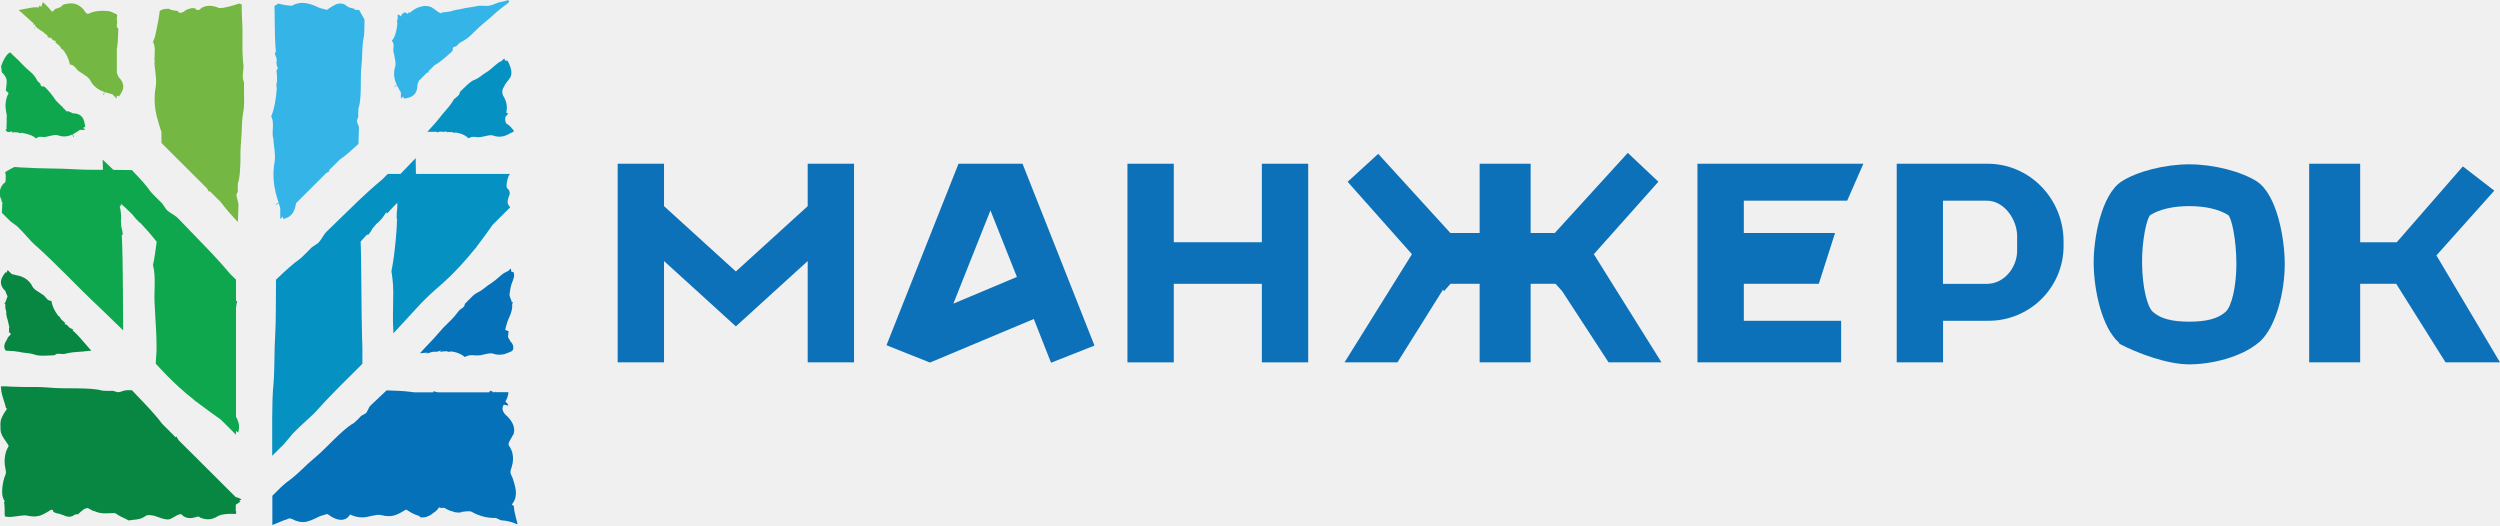
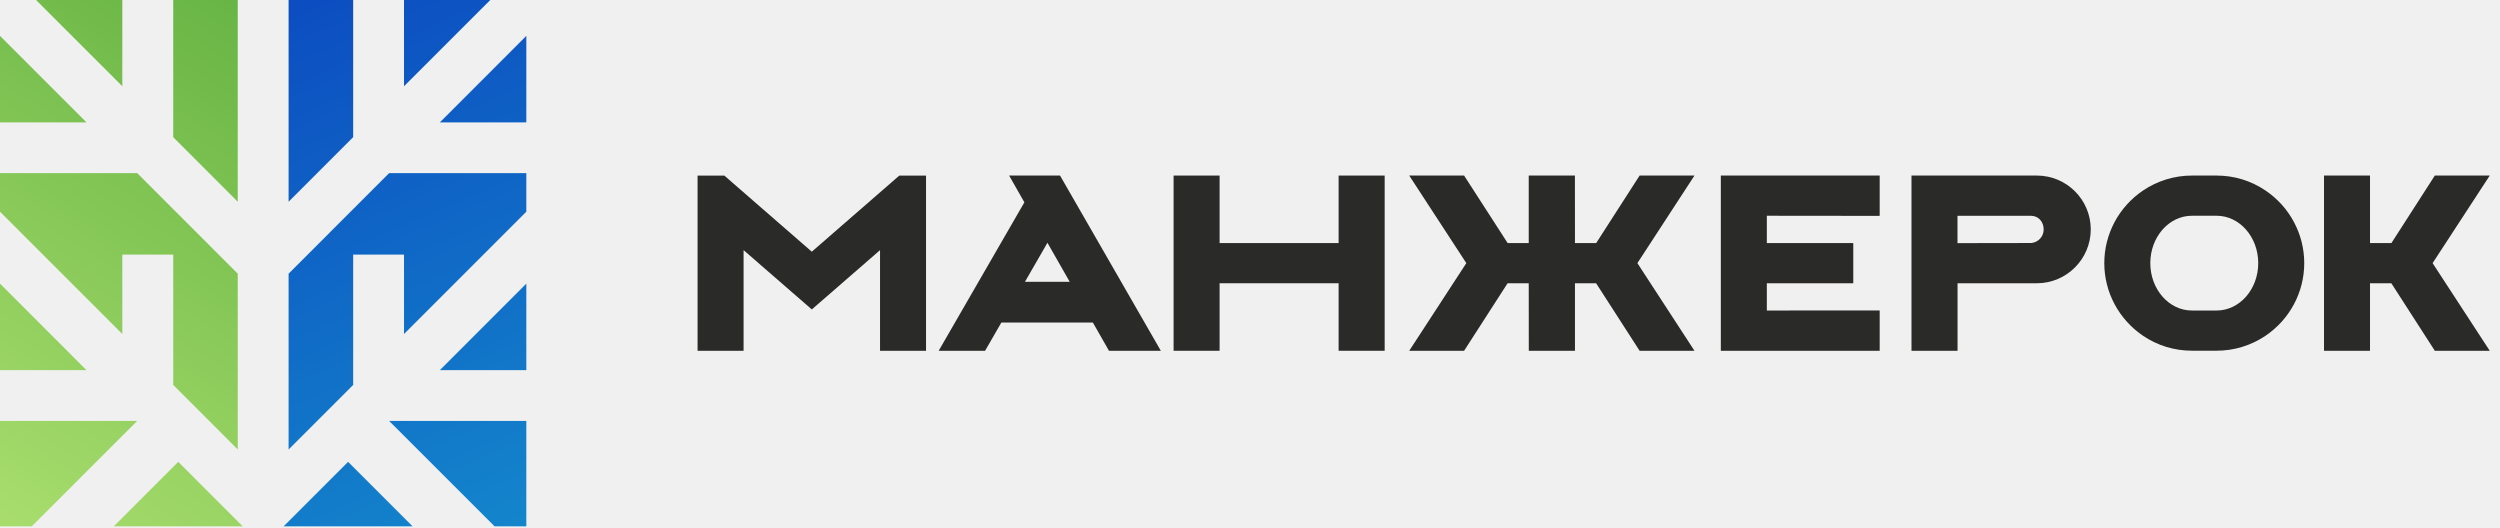
- <svg xmlns="http://www.w3.org/2000/svg" width="1607" height="338" viewBox="0 0 1607 338" fill="none">
-   <g clip-path="url(#clip0_28_66)">
-     <path d="M1091.33 105.25H1091.12V232.916H1183.48V206.193H1120.93V182.436H1169.12L1179.57 149.782H1120.93V129.007H1187.37L1197.78 105.25H1119.83H1091.33Z" fill="#0C71B8" />
-     <path d="M681.368 166.078L657.279 105.25H616.128L569.833 221.905L597.768 233.058L664.528 205.042L675.607 233.168L703.526 222.126L692.115 193.274L681.368 166.078ZM612.82 195.182L636.656 135.238L653.67 178.004L612.82 195.182Z" fill="#0C71B8" />
-     <path d="M519.185 132.509L473.017 174.501L426.832 132.509V105.25H397.045V232.916H426.832V167.797L473.017 209.79L519.185 167.797V232.916H548.972V105.25H519.185V132.509Z" fill="#0C71B8" />
-     <path d="M811.121 155.714H754.506V105.25H724.719V232.916H754.506V182.436H811.121V232.916H840.908V105.25H811.121V155.714Z" fill="#0C71B8" />
-     <path d="M1566.13 164.185L1603.33 122.555L1583.13 106.954L1540.62 155.714H1517.12V105.25H1484.34V232.916H1517.12V182.436H1540.29L1571.99 232.916H1607L1566.13 164.185Z" fill="#0C71B8" />
-     <path d="M1024.9 162.954L1066 116.813L1046.35 98.262L999.403 149.782H983.892V105.25H951.114V149.782H932.311L885.921 98.893L866.263 116.86L907.589 163.396L864.269 232.916H898.282L927.594 186.112L928.117 187.248L932.374 182.436H942.9H951.114V232.916H983.892V182.436H990.081H999.91L1004.17 187.184L1033.99 232.916H1068L1024.46 163.301L1024.9 162.954Z" fill="#0C71B8" />
-     <path d="M1277.62 105.25H1219.21V232.916H1249V206.193H1277.62C1284.03 206.28 1290.4 205.088 1296.35 202.688C1302.3 200.288 1307.71 196.728 1312.26 192.217C1316.81 187.706 1320.41 182.335 1322.85 176.419C1325.28 170.502 1326.51 164.16 1326.46 157.764V155.193C1326.46 127.981 1304.93 105.25 1277.62 105.25ZM1296.61 161.203C1296.61 172.056 1288.13 182.452 1277.24 182.452H1248.94V129.007H1277.24C1288.13 129.007 1296.61 140.917 1296.61 151.77V161.203Z" fill="#0C71B8" />
-     <path d="M1450.77 116.671C1440.72 110.187 1422.82 105.628 1407.23 105.628C1391.64 105.628 1373.75 110.156 1363.7 116.671C1351.04 124.874 1345.59 152.685 1345.82 169.816C1346.04 186.948 1351.18 210.579 1361.93 220.107L1362.5 221.037C1373.72 226.984 1392.98 234.209 1407.21 234.209C1421.44 234.209 1440.73 229.65 1451.94 220.122L1452.54 219.649C1463.1 210.184 1468.64 187.39 1468.64 169.706C1468.65 153.789 1463.81 125.252 1450.77 116.671ZM1430.43 200.625C1425.48 204.884 1418.32 206.761 1407.23 206.761C1396.13 206.761 1388.99 204.884 1384.04 200.625C1380.07 197.233 1377.14 184.408 1376.92 169.438C1376.7 154.467 1380.08 139.718 1382.24 138.219C1388.3 134.465 1396.95 132.493 1407.23 132.493C1417.5 132.493 1426.22 134.465 1432.22 138.219C1434.32 139.529 1437.55 153.616 1437.55 169.627C1437.55 184.077 1434.56 197.107 1430.43 200.625Z" fill="#0C71B8" />
-     <path d="M1.82 47.009C3.403 48.934 4.463 50.338 4.273 53.13C4.273 54.534 3.846 56.285 3.767 58.146C3.656 58.225 4.036 58.477 4.226 58.667L4.906 59.282C5.125 59.452 5.326 59.642 5.508 59.85V59.992L5.081 60.781C4.776 61.368 4.538 61.987 4.368 62.626C3.726 64.665 3.458 66.802 3.577 68.936C3.633 69.904 3.744 70.868 3.909 71.823C4.052 72.738 4.226 73.495 4.447 74.568C4.147 74.994 4.352 75.293 4.289 75.672V78.827C4.289 80.231 4.194 81.209 4.178 81.982C4.154 82.286 4.154 82.592 4.178 82.897C3.957 83.165 3.704 83.418 3.498 83.686C3.83 83.97 4.052 84.301 4.4 84.143C4.392 84.211 4.392 84.28 4.4 84.348C4.4 84.474 4.4 84.632 4.558 84.727C4.758 84.836 4.98 84.9 5.207 84.916C5.967 84.953 6.721 84.767 7.376 84.38C7.93 84.664 7.281 84.853 7.534 85.105C8.851 85.003 10.174 85.003 11.491 85.105C12.097 85.477 12.808 85.643 13.517 85.579L13.627 85.31C14.571 85.44 15.507 85.624 16.429 85.863C17.833 86.193 19.204 86.647 20.528 87.219C21.523 87.681 22.436 88.299 23.235 89.049C25.165 86.872 27.571 88.655 29.787 87.897C32.414 87.44 35.548 86.162 37.606 87.093C39.028 87.588 40.536 87.788 42.038 87.682C43.54 87.577 45.005 87.167 46.343 86.478H46.611L47.15 88.26C47.83 87.33 47.007 87.188 46.801 86.32C48.382 85.467 49.91 84.518 51.376 83.481H54.794L53.465 82.171C53.895 81.91 54.338 81.673 54.794 81.461C54.256 78.054 53.766 74.094 49.144 73.053C48.434 72.922 47.712 72.869 46.991 72.896C45.92 72.341 44.821 71.841 43.699 71.397C43.509 71.539 43.272 71.649 43.05 71.791L40.281 69.031C40.231 68.76 40.231 68.482 40.281 68.21L39.885 68.558L35.849 64.535C33.824 61.397 31.457 58.492 28.79 55.875C28.268 55.37 27.397 55.654 26.764 55.48L26.242 54.96L25.878 53.713C25.245 53.082 24.153 52.341 23.963 51.805C22.845 49.512 21.221 47.501 19.215 45.921C17.232 44.217 15.34 42.411 13.548 40.51C12.474 39.331 11.338 38.209 10.145 37.15L8.325 35.415L7.312 34.421L6.79 33.869C6.695 33.869 6.6 33.632 6.521 33.616L6.299 33.774C4.052 34.799 1.725 39.279 0.68 42.687C0.742 43.393 0.854 44.094 1.013 44.785C1.013 46.457 1.203 46.473 1.551 46.977" fill="#0FA74E" />
-     <path d="M324.493 54.581V54.502C324.983 53.855 325.458 53.193 325.949 52.562L326.455 51.931C326.788 51.505 327.104 51.111 327.373 50.732C327.992 49.982 328.42 49.094 328.624 48.145C329.13 44.99 327.721 41.835 326.36 39.232C325.885 38.491 324.999 39.437 324.524 38.712L324.319 37.812C324.224 37.607 324.129 37.812 324.034 37.702L323.701 38.017V37.923L322.245 39.39C320.52 39.39 315.519 44.895 312.591 46.52C310.501 47.608 308.365 49.88 305.452 51.158C302.73 51.836 298.884 55.89 295.719 59.045L295.149 60.796C294.231 62.09 291.683 63.636 291.572 64.188C290.219 66.478 288.628 68.62 286.824 70.577C285.241 72.486 283.658 74.237 282.566 75.735C280.239 78.732 277.533 81.603 275.111 84.301L274.874 84.537C274.874 84.632 274.668 84.727 274.874 84.711H275.634H277.216C278.245 84.711 279.306 84.711 280.382 84.711H280.809L280.524 85.09C281.303 85.025 282.072 84.877 282.819 84.648H283.975C284.975 84.914 286.039 84.807 286.966 84.348C287.441 84.585 286.76 84.727 286.966 84.948C288.252 84.861 289.542 84.861 290.828 84.948C291.018 85.168 291.461 85.326 292.601 85.374L292.806 85.153C293.645 85.274 294.475 85.448 295.291 85.673C297.522 86.241 299.574 87.359 301.258 88.923C304.123 86.951 306.434 88.749 309.172 88.04C312.337 87.614 315.297 86.32 317.37 87.251C318.788 87.741 320.29 87.939 321.786 87.833C323.283 87.728 324.742 87.32 326.076 86.635H326.344L326.677 86.352L330.475 84.395L329.89 83.575L330.001 83.481L329.494 83.039C328.496 81.659 327.238 80.486 325.791 79.584L325.347 79.284C324.861 78.258 324.674 77.115 324.809 75.987C324.809 75.735 324.809 75.435 324.936 75.136L326.709 72.975C326.313 72.769 325.854 72.58 325.427 72.391C326.251 69.019 325.723 65.459 323.955 62.468C323.373 61.653 323.012 60.702 322.907 59.708C322.802 58.713 322.955 57.708 323.353 56.789C323.654 56.237 324.05 55.591 324.635 54.691L323.828 55.764L324.018 55.433C324.208 55.165 324.398 54.928 324.588 54.644" fill="#0591C2" />
-     <path d="M0.791 128.108L0.918 128.549C1.028 128.944 1.076 129.354 1.06 129.764C1.158 129.788 1.253 129.82 1.345 129.859L1.519 129.938C1.393 132.635 1.171 137.715 1.203 136.8L1.361 136.957L1.678 137.257L6.537 142.116L11.032 145.476C14.957 149.072 20.243 155.651 21.731 156.771C29.138 163.301 35.975 170.069 42.48 176.552L52.357 186.427C56.424 190.45 60.397 194.315 64.085 197.738L79.184 212.361L79.01 187.516L78.899 175.48L78.757 165.557L78.519 156.392L78.266 151.218C78.486 150.994 78.719 150.784 78.963 150.587C78.757 148.87 78.419 147.172 77.95 145.507C77.865 144.372 77.786 143.22 77.712 142.053C78.017 138.932 77.771 135.782 76.984 132.745C77.301 130.916 77.57 133.124 77.871 132.43L77.776 130.979C79.928 132.824 82.524 135.238 85.056 137.856C86.517 139.786 88.137 141.591 89.899 143.252V142.904C94.125 147.416 98.13 152.022 100.709 155.43L99.617 163.317C99.222 166.062 98.778 168.476 98.32 170.4C100.504 178.287 98.699 188.005 99.475 197.028L100.393 213.749C100.519 216.526 100.614 219.239 100.614 221.779C100.614 223.041 100.614 224.271 100.614 225.439L100.504 227.237L100.361 229.335L100.108 233.783C101.691 235.487 103.274 237.175 104.856 238.831C106.059 240.109 107.199 241.308 108.386 242.491C110.697 244.805 112.991 246.992 115.271 249.053C118.436 251.956 121.602 254.59 124.767 257.051L125.527 257.809C125.922 258.061 126.271 258.266 126.635 258.518L128.581 260.017C133.14 263.472 137.571 266.595 141.861 269.671L142.874 270.681V270.902C142.874 270.902 142.953 270.807 143 270.775L151.705 279.452V277.007C152.18 277.369 152.671 277.716 153.146 278.095C153.7 275.587 154.443 272.952 151.705 267.794V198.022C151.832 196.546 152.086 195.084 152.465 193.652L151.705 193.368V179.786L147.669 175.764C146.514 174.36 145.232 172.861 143.902 171.347C141.101 168.192 137.967 164.737 134.675 161.266L114.495 140.365C112.058 137.888 109.446 137.21 107.009 134.78L104.176 130.679C101.722 128.202 97.845 124.59 96.832 123.217C95.502 121.309 93.84 119.226 91.941 117.018C90.944 115.882 90.026 114.857 88.776 113.563L84.755 109.32L74.215 109.194H72.916L66 102.615C66 104.824 66.095 107.001 66.158 109.162H64.576C58.245 109.162 52.262 109.083 47.26 108.752C42.259 108.421 36.909 108.373 31.433 108.279L23.108 108.074L12.788 107.585L9.338 107.332C8.009 107.932 6.632 108.673 5.207 109.493L4.131 110.14L3.577 110.471L3.308 110.629C3.308 110.629 3.308 110.74 3.308 110.803C3.556 111.464 3.685 112.163 3.688 112.869C3.731 113.922 3.699 114.976 3.593 116.024C3.593 116.371 3.482 116.75 3.435 117.128H3.355C3.355 117.128 2.77 117.57 2.422 117.901C1.867 118.439 1.388 119.05 0.997 119.715C0.312 120.929 -0.083 122.284 -0.158 123.675C-0.212 124.854 -0.062 126.033 0.285 127.161L0.791 128.108Z" fill="#0FA74E" />
-     <path d="M210.14 148.694C207.639 151.139 206.974 153.742 204.49 156.203L200.374 159.026C197.874 161.471 194.233 165.336 192.856 166.377C190.455 168.077 188.151 169.91 185.956 171.867C184.721 172.919 183.455 174.055 182.157 175.274L177.409 179.786L177.298 198.968C177.298 204.9 177.187 210.547 176.887 215.279C176.222 225.533 176.681 236.229 175.715 248.123L175.526 249.7L175.383 252.003L175.162 257.051C175.051 260.585 175.003 264.418 174.971 268.378V292.986L182.442 285.572L188.187 278.726C190.751 276.013 193.964 273.063 196.892 270.381C199.821 267.699 202.448 265.317 203.223 264.324L207.323 259.843L210.852 256.073C213.226 253.581 215.595 251.146 217.959 248.77L232.947 233.847V224.587C232.947 222.126 232.852 219.728 232.741 217.393C232.472 206.54 232.393 195.766 232.298 185.181L232.14 169.406L232.013 161.661L231.823 155.256L235.78 150.934L236.904 150.76C237.934 149.47 238.84 148.087 239.611 146.627C240.339 145.807 241.098 144.924 241.842 144.056C244.261 142.123 246.291 139.752 247.825 137.068C249.503 135.837 248.221 137.509 249.059 137.068C251.038 134.812 253.175 132.509 255.39 130.316C255.39 131.341 255.39 132.43 255.39 133.471C255.057 135.923 254.92 138.396 254.979 140.869L255.248 140.538C255.106 145.192 254.805 149.861 254.425 153.726L253.855 159.184C253.649 161.188 253.412 163.08 253.19 164.863C252.969 166.646 252.7 168.302 252.431 169.816L252.035 171.962L251.94 172.451L251.829 173.129L251.623 174.47C252.602 180.231 252.973 186.079 252.731 191.917C252.731 198.227 252.399 205.215 252.731 210.594L252.89 214.254L267.609 198.274C271.493 193.983 275.62 189.917 279.97 186.096L284.719 181.931C286.08 180.717 287.378 179.486 288.66 178.272C291.176 175.827 293.534 173.429 295.734 171.047C299.232 167.261 302.334 163.57 305.231 160.004L306.006 159.2C306.259 158.821 306.465 158.474 306.703 158.111C306.94 157.749 307.209 157.48 307.447 157.149C310.755 152.843 313.777 148.647 316.658 144.529L327.959 133.25C327.833 133.008 327.674 132.785 327.484 132.588C325.569 130.679 326.408 128.202 327.199 126.01C327.628 125.199 327.755 124.263 327.558 123.368C327.361 122.473 326.853 121.677 326.123 121.119C324.777 120.346 326.408 113.232 327.706 111.938C327.706 111.938 327.706 111.844 327.706 111.812H268.337L267.34 111.702C267.34 108.31 267.245 104.934 267.198 101.637C263.905 105.029 260.661 108.421 257.416 111.812H249.249L245.72 115.346C244.137 116.639 242.444 118.075 240.75 119.558C237.585 122.366 234.182 125.457 230.747 128.707L210.14 148.694Z" fill="#0591C2" />
-     <path d="M253.127 33.963C253.586 37.039 254.868 40.715 253.934 43.129C252.939 46.51 253.163 50.132 254.567 53.366V53.682C254.662 53.824 254.757 53.934 254.852 54.06L255.169 54.755L253.206 55.464C254.124 56.08 254.377 55.259 255.248 54.96C256.008 56.537 256.831 57.988 257.701 59.424V63.415L259.094 62.027C259.331 62.484 259.537 62.958 259.727 63.415C263.146 62.8 267.118 62.216 268.163 56.789C268.295 55.966 268.348 55.131 268.321 54.297C268.654 53.524 268.986 52.72 269.319 51.852L274.399 46.788C274.841 46.563 275.328 46.439 275.824 46.425L275.349 45.842L279.306 41.898C280.479 41.298 281.596 40.596 282.645 39.8C283.959 38.822 285.272 37.702 286.57 36.645L290.559 33.08C291.429 32.275 290.685 31.061 291.413 30.367L293.376 29.672C294.215 28.9 295.133 27.669 295.861 27.354C298.952 25.81 301.749 23.738 304.123 21.233C306.581 18.69 309.192 16.298 311.942 14.071C313.952 12.494 315.455 11.121 317.101 9.607C319.116 7.735 321.229 5.971 323.432 4.322C324.398 3.644 325.3 2.95 326.139 2.287L326.74 1.767C326.962 1.593 327.183 1.42 327.136 1.388C327.18 1.266 327.212 1.139 327.231 1.01C327.231 0.568 326.946 0.331 326.598 0.079C324.667 0.615 322.704 1.167 320.647 1.562C319.064 2.193 317.323 2.808 315.582 3.423C312.416 4.243 308.744 3.329 307.241 3.818C303.79 4.496 301.274 4.827 299.074 5.19C296.874 5.553 294.769 6.247 293.614 6.247C292.385 6.47 291.178 6.797 290.005 7.225C288.691 7.556 286.839 7.698 285.019 7.935H284.449H284.165C284.085 7.935 284.022 8.124 283.927 8.203C283.547 8.818 283.532 8.487 283.373 8.518C283.057 8.418 282.75 8.291 282.455 8.14C281.709 7.727 281 7.252 280.334 6.72C279.416 5.982 278.448 5.308 277.438 4.701C276.926 4.467 276.397 4.271 275.855 4.117C275.448 4.017 275.036 3.938 274.621 3.881C273.884 3.809 273.142 3.809 272.405 3.881C270.05 4.208 267.8 5.06 265.821 6.373C264.979 6.916 264.185 7.528 263.446 8.203L262.703 7.872L262.433 8.298C262.433 8.298 262.339 8.518 262.307 8.613L262.133 8.944C262.133 9.071 262.006 8.944 261.895 8.818L261.595 8.597C261.357 8.408 261.278 8.392 261.246 8.44C260.993 8.234 260.724 7.951 260.598 8.045L259.505 8.124C259.486 8.2 259.46 8.274 259.426 8.345C258.192 9.102 257.654 9.78 258.113 10.601C257.052 10.112 257.179 9.922 256.53 9.544C256.325 9.535 256.123 9.498 255.928 9.433C255.833 9.433 255.659 9.276 255.628 9.433V10.143C255.628 10.853 255.628 11.547 255.628 12.226C255.39 12.525 255.2 13.125 255.232 14.623L255.501 14.781C255.39 15.917 255.248 17.037 255.042 18.157C254.868 19.04 254.678 19.924 254.457 20.791L254.093 22.101C253.986 22.444 253.859 22.781 253.713 23.11C253.255 24.244 252.637 25.307 251.877 26.265C254.061 28.521 252.272 31.36 253.032 33.947" fill="#35B4E7" />
-     <path d="M175.589 88.418C176.048 93.892 177.346 100.407 176.412 104.698C175.412 110.742 175.621 116.923 177.029 122.886C177.029 123.075 177.029 123.265 177.029 123.454L177.298 124.101C177.82 126.23 178.438 128.25 179.071 130.237L177.013 131.42C177.789 131.815 178.359 131.215 179.166 130.553C179.498 131.594 179.83 132.619 180.147 133.708V140.806L181.73 139.229C181.856 139.765 181.999 140.302 182.125 140.806C185.291 139.749 189.074 138.771 190.34 130.569L209.728 111.229C210.378 110.776 211.093 110.425 211.849 110.187L211.406 109.541L218.449 102.537C219.082 102.111 219.731 101.653 220.38 101.164C221.963 99.997 223.546 98.688 225.128 97.268C226.711 95.848 228.61 94.113 230.399 92.535L230.731 82.203C230.731 80.42 229.37 79.237 229.402 77.47L230.304 74.962C230.202 73.179 230.239 71.391 230.415 69.615C232.805 62.926 231.364 50.101 232.361 42.245C233.026 37.008 232.567 31.534 233.533 25.476C233.931 23.747 234.143 21.981 234.166 20.208C234.277 17.81 234.293 15.175 234.293 12.494L232.061 8.613L230.969 6.641L230.826 6.405C230.764 6.389 230.699 6.389 230.636 6.405C230.494 6.421 230.351 6.421 230.209 6.405C229.883 6.436 229.554 6.436 229.228 6.405C228.795 6.391 228.367 6.305 227.962 6.152C227.803 5.963 227.803 5.584 227.518 5.553L226.711 5.379L225.002 4.969C224.097 4.636 223.248 4.168 222.485 3.581C221.752 2.891 220.813 2.459 219.81 2.35C218.426 2.143 217.01 2.329 215.727 2.887C214.238 3.623 212.814 4.483 211.469 5.458C211.108 5.652 210.768 5.885 210.456 6.152L210.33 6.278C210.191 6.324 210.041 6.324 209.903 6.278C208.833 6.057 207.776 5.778 206.737 5.442L205.835 5.206L205.455 5.08L203.999 4.449C201.577 3.252 198.99 2.423 196.323 1.988C193.525 1.571 190.667 2.063 188.172 3.392L187.998 3.486L187.475 3.723C187.475 3.849 186.953 3.502 186.874 3.581H186.304C185.544 3.581 184.721 3.455 183.914 3.344C182.174 3.083 180.451 2.719 178.754 2.256C177.678 3.833 175.921 2.461 176.475 5.742L176.57 12.462L176.665 19.024L176.792 24.23C176.918 27.385 177.077 30.445 177.33 33.474L176.633 34.137C176.997 35.43 177.251 36.677 177.678 36.961C177.678 37.639 177.805 38.317 177.884 38.964C177.493 40.575 177.755 42.276 178.612 43.696C178.295 45.163 178.026 44.217 177.726 45.053C177.995 47.399 178.117 49.759 178.09 52.12C177.712 53.437 177.573 54.809 177.678 56.174H177.963C177.52 63.636 176.064 70.987 174.323 74.773C176.507 78.78 174.702 83.796 175.462 88.402" fill="#35B4E7" />
-     <path d="M57.944 225.502H58.704C58.704 225.407 58.387 225.107 58.26 224.918L56.061 222.41L51.708 217.409C50.125 215.658 48.542 213.907 46.675 212.282L47.134 211.951C46.515 211.485 45.819 211.133 45.076 210.91L44.142 210.153C43.904 209.676 43.551 209.265 43.115 208.956C42.678 208.648 42.172 208.452 41.642 208.386C41.404 207.723 42.006 208.023 41.99 207.597C40.901 206.776 39.884 205.863 38.951 204.868C38.951 204.474 38.682 203.969 37.812 203.117L37.542 203.212C36.969 202.46 36.441 201.675 35.96 200.861C34.48 198.599 33.478 196.06 33.016 193.4C29.993 193.4 29.439 190.403 27.223 189.251C24.928 187.673 21.636 186.096 20.734 183.919C19.254 181.04 16.721 178.838 13.659 177.767L13.469 177.578H13.089C12.678 177.436 12.266 177.294 11.855 177.183C11.855 177.183 12.013 177.183 12.06 177.104C12.108 177.025 12.171 176.994 12.155 176.962H12.361L11.681 177.152H11.57C10.209 176.773 8.848 176.473 7.518 176.158L4.938 173.602C4.637 174.154 4.384 174.722 4.147 175.259L3.498 175.038C1.488 177.846 -0.95 181.017 1.82 185.228C2.285 185.861 2.816 186.442 3.403 186.964C3.799 188.099 4.273 189.283 4.843 190.513C4.675 191.099 4.469 191.673 4.226 192.232C3.962 192.809 3.76 193.412 3.625 194.031C3.356 194.428 3.031 194.784 2.659 195.088L3.419 195.245C3.283 196.95 3.482 198.665 4.004 200.293C3.923 201.506 4.057 202.724 4.4 203.89C4.59 204.616 4.827 205.341 5.033 206.051C5.234 206.761 5.387 207.483 5.492 208.212L6.062 210.5C5.973 210.545 5.889 210.598 5.809 210.657V211.856C5.841 212.319 5.841 212.782 5.809 213.245C5.809 214.38 7.391 214.002 6.901 214.822C6.41 215.642 5.777 216.021 5.318 216.589C4.859 217.157 4.463 218.403 4.052 219.018C3.242 220.132 2.785 221.461 2.738 222.836C2.741 223.512 2.921 224.175 3.26 224.76C3.45 225.028 3.688 225.375 4.004 225.47H4.986C7.493 225.5 9.992 225.748 12.456 226.211C15.115 226.969 18.375 226.716 21.858 227.789C24.833 229.146 30.357 228.53 34.884 228.357L36.371 227.505C37.954 227.205 41.009 227.789 41.452 227.505C44.082 226.815 46.776 226.398 49.492 226.259C52.12 226.054 54.62 225.896 56.52 225.596L57.944 225.502Z" fill="#088743" />
-     <path d="M329.811 179.755C330.144 179.056 330.368 178.312 330.475 177.546C330.515 176.757 330.418 175.968 330.191 175.211C329.89 174.344 328.893 175.211 328.608 174.344C328.594 173.743 328.514 173.145 328.37 172.561C327.751 173.209 327.084 173.81 326.376 174.359C324.538 175.077 322.86 176.15 321.438 177.514C319.566 179.246 317.56 180.829 315.439 182.247C313.002 183.572 310.802 186.08 307.747 187.658C306.038 188.426 304.499 189.525 303.221 190.892C301.638 192.359 300.055 194.157 298.852 195.309L298.393 196.886C297.869 197.517 297.237 198.051 296.526 198.463C295.846 198.888 295.242 199.421 294.737 200.041C292.792 202.703 290.604 205.18 288.2 207.439C286.064 209.409 284.06 211.517 282.202 213.749C278.245 218.482 273.291 223.214 269.967 227.079C271.55 226.969 273.133 226.811 274.842 226.622L273.703 227.331C275.025 227.075 276.326 226.721 277.596 226.275L279.274 226.022C279.828 226.338 281.157 226.18 283.452 225.265C283.721 225.58 282.708 225.864 282.693 226.164C284.263 225.909 285.85 225.777 287.441 225.77C287.441 226.022 287.916 226.196 289.293 226.148L289.673 225.88C290.579 225.959 291.479 226.107 292.363 226.322C294.732 226.86 296.943 227.94 298.821 229.477C300.398 228.587 302.205 228.186 304.012 228.325C305.645 228.546 307.301 228.546 308.934 228.325C311.752 227.836 315.06 226.527 317.275 227.426C320.352 228.404 323.69 228.149 326.582 226.716H326.899L327.152 226.511H327.231L329.003 225.644L328.814 225.959C328.814 225.959 328.813 225.959 328.703 226.085C328.703 226.085 328.703 226.085 328.703 226.18L328.814 226.038L329.241 225.596H329.114L329.304 225.328L330.317 223.971L329.747 224.445C330.016 223.619 330.016 222.73 329.747 221.905C329.431 220.99 328.886 220.17 328.165 219.523L328.022 219.397C327.622 218.453 327.124 217.554 326.534 216.715L326.914 213.071V212.929C326.249 212.629 325.506 212.345 324.762 212.061C325.075 210.52 325.477 208.998 325.965 207.502C326.439 205.199 329.7 200.514 329.241 195.545C329.381 195.005 329.566 194.477 329.795 193.968L329.051 194.441C328.921 193.795 328.719 193.165 328.45 192.564C328.003 191.594 327.683 190.571 327.5 189.519C327.706 187.942 327.88 186.475 328.165 184.976C328.52 183.321 329.05 181.708 329.747 180.165" fill="#0471B8" />
-     <path d="M155.33 320.971C154.061 320.327 152.737 319.799 151.373 319.394L114.97 283.111C114.381 282.351 113.901 281.512 113.546 280.619L112.865 281.029L104.16 272.353C102.83 270.555 101.295 268.63 99.57 266.658C97.418 264.166 95.012 261.579 92.558 258.96L84.755 250.805H81.938C80.805 250.815 79.683 251.034 78.63 251.451C77.705 251.87 76.703 252.096 75.686 252.114L72.521 251.215C70.295 251.332 68.063 251.295 65.842 251.104C57.517 248.738 41.563 250.174 31.781 249.164C30.199 249.006 28.505 248.912 26.827 248.848L24.295 248.77C23.409 248.77 22.712 248.77 21.525 248.77C17.204 248.77 12.757 248.77 7.534 248.549C6.378 248.454 5.16 248.391 3.878 248.344H1.899C1.298 248.344 0.317 248.075 0.602 248.975C0.761 251.443 1.256 253.879 2.073 256.215L3.324 260.285L3.656 261.563L3.815 262.225V262.399C3.815 262.399 3.989 262.399 4.131 262.525L4.59 262.683C4.479 262.683 4.384 262.683 4.59 262.683C4.495 262.856 4.384 262.983 3.909 263.629C3.435 264.276 3.007 264.955 2.596 265.633C1.798 266.977 1.115 268.386 0.554 269.845C0.246 271.402 0.161 272.996 0.301 274.577C0.242 275.797 0.36 277.019 0.649 278.205C1.049 279.425 1.619 280.583 2.342 281.644C3.007 282.654 3.83 283.742 4.242 284.405C4.386 284.714 4.567 285.006 4.78 285.273C5.129 285.635 5.379 286.08 5.508 286.566C5.51 286.818 5.439 287.064 5.302 287.276L4.59 288.57C4.337 289.074 4.131 289.548 3.925 290.147C2.785 293.721 2.632 297.536 3.482 301.189L3.799 303.177C3.812 303.429 3.812 303.682 3.799 303.934C3.812 304.013 3.812 304.093 3.799 304.171C3.79 304.207 3.79 304.245 3.799 304.281C3.726 304.592 3.62 304.893 3.482 305.18C3.229 305.796 2.881 306.647 2.643 307.452C2.397 308.249 2.202 309.06 2.058 309.881L1.709 311.916C1.415 313.566 1.309 315.243 1.393 316.917C1.437 318.573 1.877 320.196 2.675 321.649C2.769 321.825 2.875 321.993 2.991 322.154L3.15 322.407C2.912 322.533 3.72 322.154 2.596 322.691V322.817V322.959C2.691 323.385 2.77 323.842 2.833 324.3C2.943 325.195 2.996 326.095 2.991 326.997C2.991 328.464 2.991 329.379 2.991 330.326L3.102 331.651C3.102 331.745 3.102 331.903 3.197 331.935L3.625 332.045C3.916 332.12 4.212 332.178 4.511 332.219C6.885 332.581 9.86 331.856 13.137 331.509C13.944 331.43 14.719 331.335 15.558 331.288C15.868 331.245 16.183 331.245 16.492 331.288C16.737 331.306 16.981 331.343 17.22 331.398L18.138 331.588C18.502 331.588 18.866 331.73 19.262 331.777C20.015 331.908 20.777 331.977 21.541 331.982C23.057 332.032 24.569 331.808 26.004 331.319C27.318 330.831 28.584 330.224 29.787 329.505C31.053 328.858 32.13 328.038 32.62 327.802L32.953 327.644C33.178 327.627 33.404 327.676 33.602 327.786C33.788 327.853 33.968 327.938 34.14 328.038C34.14 328.338 34.14 328.638 34.266 328.969C35.443 329.697 36.779 330.13 38.16 330.231C38.739 330.487 39.33 330.713 39.932 330.909L40.755 331.146C41.499 331.536 42.292 331.822 43.114 331.998C43.933 332.215 44.793 332.231 45.62 332.044C46.447 331.858 47.217 331.473 47.862 330.925C49.128 330.483 49.255 330.452 49.445 330.562C49.635 330.673 49.651 330.767 50.204 330.562C51.286 329.449 52.462 328.43 53.718 327.518C54.493 326.965 55.41 326.642 56.361 326.587L56.915 326.824C57.236 326.963 57.547 327.121 57.849 327.297C58.529 327.756 59.238 328.172 59.97 328.543L60.176 328.306C60.687 328.578 61.215 328.816 61.758 329.016C63.686 329.687 65.716 330.018 67.757 329.994C69.656 329.994 71.508 329.805 72.917 329.805C73.214 329.804 73.511 329.831 73.803 329.884C74.341 329.884 74.231 329.979 74.452 330.057C74.674 330.136 74.832 330.373 75.402 330.736C76.729 331.603 78.133 332.348 79.596 332.96C80.862 333.528 81.717 334.017 82.761 334.537C84.344 334.222 85.927 334.19 88.048 333.875C89.238 333.709 90.399 333.38 91.498 332.897C92.092 332.638 92.66 332.321 93.192 331.95L93.587 331.666L93.73 331.572L93.587 331.682L94.046 331.382C94.853 330.972 96.072 331.02 98.399 331.382C99.048 331.54 99.776 331.745 100.551 331.998C101.327 332.25 102.688 332.786 103.717 333.118C104.811 333.484 105.941 333.733 107.088 333.859C108.189 334.033 109.316 333.797 110.254 333.197C111.124 332.66 112.374 332.14 113.102 331.619C113.805 331.218 114.548 330.89 115.318 330.641C115.725 330.558 116.138 330.511 116.553 330.499L116.917 330.893C117.379 331.389 117.913 331.815 118.5 332.155C119.577 332.712 120.768 333.014 121.981 333.039C122.999 333.064 124.015 332.925 124.989 332.629L126.571 332.187C126.951 332.092 127.268 332.045 127.458 332.013H127.616H127.695L128.012 332.234C128.299 332.454 128.6 332.654 128.914 332.834C135.087 335.247 138.569 332.597 140.705 331.398C140.821 331.383 140.938 331.383 141.054 331.398L141.655 331.114C140.515 331.887 140.705 331.761 141.655 331.114L142.035 330.925H142.256C143.875 330.568 145.522 330.357 147.179 330.294C147.907 330.294 148.635 330.294 149.379 330.294H149.679C150.091 330.294 150.518 330.294 150.93 330.389H151.246L151.864 329.979V329.821L151.705 329.206C151.705 329.079 151.705 328.969 151.61 328.827L152.117 328.496H151.99H151.547C151.554 328.412 151.554 328.327 151.547 328.243V324.457L154.602 322.407H154.507L154.143 322.17L153.763 321.918C161.328 316.822 150.597 324.047 155.346 320.876" fill="#088743" />
-     <path d="M332.375 335.547L331.789 333.433C331.409 331.998 331.045 330.531 330.713 328.843C330.57 328.007 330.428 327.107 330.349 326.224V325.577C330.349 325.451 330.46 325.42 330.222 325.215L328.988 324.331C329.108 324.139 329.24 323.955 329.383 323.779C330.165 322.798 330.755 321.68 331.124 320.482C331.768 318.218 331.812 315.827 331.251 313.541L330.871 311.837L330.507 310.481C330.25 309.461 329.938 308.455 329.573 307.468C329.383 306.995 329.146 306.411 328.988 306.08L328.56 305.228C328.277 304.687 328.125 304.087 328.117 303.477C328.137 302.904 328.233 302.337 328.402 301.789L328.988 299.912C329.888 297.122 330.025 294.143 329.383 291.283C329.014 289.778 328.387 288.348 327.531 287.055C327.427 286.914 327.332 286.767 327.247 286.613C327.247 286.613 327.247 286.613 327.152 286.487L326.993 286.124C326.803 285.793 326.867 284.736 327.706 283.19C328.402 281.976 329.114 280.871 329.668 279.751C329.842 279.499 330.016 279.231 330.175 278.963C330.296 278.552 330.37 278.128 330.396 277.701C330.448 277.524 330.49 277.345 330.523 277.164C330.616 275.072 330.064 273.002 328.94 271.233C327.971 269.632 326.765 268.185 325.363 266.942C325.157 266.737 324.92 266.564 324.683 266.359L324.445 266.027C322.372 263.298 322.862 261.863 323.828 260.096L326.835 260.727L326.297 260.159H326.835L324.857 258.092C325.987 256.286 326.666 254.236 326.835 252.114H319.096L318.779 251.798C318.677 251.882 318.547 251.927 318.415 251.925L318.605 252.114H317.259L317.355 251.988C317.165 251.767 317.26 251.814 317.133 252.114H316.326C316.391 251.979 316.47 251.852 316.563 251.735H316.975H317.165L316.801 251.641H316.674H316.595L315.455 251.278L315.123 251.152H315.028L314.458 252.193H281.506C280.553 252.061 279.622 251.807 278.736 251.435L278.546 252.193H266.169C265.441 252.082 264.713 251.972 263.921 251.877C259.411 251.341 254.567 251.088 248.505 250.931L238.218 260.632C236.635 262.21 236.635 264.182 235.052 265.712L232.219 267.289C230.739 268.932 229.153 270.476 227.471 271.911C219.89 276.092 209.649 288.333 202.036 294.517C196.956 298.634 192.54 303.745 186.462 308.383C184.792 309.543 183.205 310.818 181.714 312.2L180.464 313.352L178.723 315.055L175.066 318.684V329.868V337.487L182.078 334.601C182.669 334.337 183.291 334.151 183.93 334.048C184.609 333.645 185.353 333.362 186.13 333.212C186.758 333.255 187.371 333.421 187.934 333.701C188.972 334.27 190.071 334.72 191.21 335.042C193.096 335.627 195.099 335.73 197.035 335.342C198.887 334.87 200.685 334.21 202.4 333.37L204.569 332.329C205.202 332.013 205.898 331.714 205.977 331.682C206.056 331.651 206.911 331.461 207.307 331.319L208.51 330.909C208.987 330.721 209.479 330.573 209.982 330.468C210.536 330.468 210.409 330.373 211.074 330.783L212.055 331.477C212.451 331.761 212.846 331.998 213.226 332.219C214.046 332.717 214.909 333.14 215.806 333.481C216.965 333.937 218.201 334.167 219.446 334.159C220.397 334.142 221.332 333.916 222.185 333.496C223.131 333.02 223.938 332.308 224.527 331.43C224.684 331.186 224.858 330.954 225.049 330.736C225.397 330.893 225.746 331.051 226.078 331.177C229.062 332.48 232.361 332.891 235.574 332.361C237.881 331.769 240.216 331.296 242.57 330.941C243.495 330.887 244.422 330.967 245.324 331.177C246.796 331.541 248.303 331.742 249.819 331.777C251.372 331.783 252.914 331.522 254.377 331.004C255.1 330.742 255.803 330.431 256.482 330.073L258.208 329.19C259.521 328.448 260.55 327.754 260.835 327.612C261.12 327.47 260.835 327.612 260.977 327.612C261.225 327.654 261.462 327.746 261.674 327.88C262.196 328.133 263.589 329.19 264.713 329.742C265.882 330.386 267.112 330.914 268.385 331.319L269.382 331.588C269.635 331.903 269.872 332.234 270.157 332.534C271.531 332.711 272.926 332.603 274.257 332.219C274.489 332.138 274.703 332.015 274.89 331.856C275.769 331.633 276.597 331.242 277.327 330.704L277.865 330.184C278.529 329.793 279.163 329.355 279.765 328.874C280.705 328.162 281.495 327.272 282.091 326.256C283.579 325.987 282.803 326.587 283.579 326.65C284.072 326.445 284.61 326.368 285.141 326.426C285.672 326.484 286.18 326.675 286.618 326.981C287.918 327.79 289.347 328.372 290.844 328.701C291.16 328.869 291.495 329.002 291.841 329.095C293.39 329.503 295.008 329.578 296.589 329.316V329.016L298.172 328.89C299.641 328.596 301.149 328.543 302.635 328.732C303.205 328.906 305.12 330.152 306.877 330.767C308.511 331.423 310.193 331.95 311.91 332.345C313.525 332.683 315.167 332.878 316.816 332.928H318.035C318.447 332.928 318.779 332.818 319.285 333.181C320.203 333.638 321.106 333.97 322.039 334.427C325.627 334.612 329.146 335.479 332.406 336.983C332.452 336.818 332.515 336.659 332.596 336.509C332.596 336.367 332.438 335.863 332.375 335.563" fill="#0471B8" />
-     <path d="M317.908 252.035C318.05 252.059 318.194 252.059 318.336 252.035L318.193 251.893C318.083 251.893 318.019 252.019 317.908 252.035Z" fill="#0471B8" />
-     <path d="M99.206 40.242C99.665 45.621 100.947 52.057 100.013 56.285C99.009 62.25 99.225 68.356 100.646 74.237V74.789L100.931 75.435C101.754 78.764 102.799 81.856 103.78 84.9V91.904L133.045 121.072C133.569 121.816 134.009 122.615 134.359 123.454L134.707 122.728L141.687 129.685C145.177 134.231 148.929 138.571 152.924 142.684L153.288 131.831C153.288 129.827 151.927 126.609 151.959 124.921C152.285 124.41 152.586 123.884 152.861 123.344C152.752 121.435 152.784 119.521 152.956 117.617C154.159 114.825 154.396 108.152 154.538 103.72C154.451 99.072 154.604 94.423 154.997 89.79C155.662 84.616 155.203 79.221 156.169 73.227C157.403 68.163 156.707 60.071 156.849 53.035L156.058 50.227C155.82 47.545 156.77 43.302 156.501 42.34C155.973 37.532 155.762 32.694 155.868 27.858V21.107C155.868 18.236 155.868 15.412 155.615 12.872L155.393 6.278V3.123C155.393 2.997 155.393 2.808 155.393 2.761H155.172C155.014 2.747 154.859 2.71 154.713 2.65C154.391 2.551 154.083 2.413 153.795 2.24C151.563 3.013 149.268 3.676 147.068 4.243C145.976 4.512 144.884 4.764 143.903 4.953C143.38 5.05 142.851 5.108 142.32 5.127C141.893 5.151 141.465 5.151 141.038 5.127C140.938 5.146 140.836 5.146 140.737 5.127C140.626 5.127 140.626 5.127 140.61 5.127C140.267 4.921 139.9 4.757 139.518 4.638C138.599 4.308 137.65 4.065 136.685 3.912C134.551 3.503 132.343 3.75 130.354 4.622C129.722 4.94 129.141 5.349 128.629 5.837L128.312 6.168C128.248 6.239 128.17 6.297 128.083 6.338C127.996 6.379 127.902 6.401 127.806 6.405C127.34 6.445 126.87 6.413 126.413 6.31L126.017 6.215L125.685 5.395C125.274 5.395 124.672 5.269 123.897 5.221C123.364 5.198 122.831 5.251 122.314 5.379C122.08 5.436 121.866 5.556 121.697 5.726C121.491 5.726 121.317 5.726 121.111 5.805C120.225 6.006 119.404 6.423 118.721 7.02C118.384 7.233 118.076 7.487 117.803 7.777C117.645 7.777 117.518 7.872 117.249 7.919C116.705 7.973 116.172 8.106 115.666 8.313C114.084 7.619 115.017 7.54 114.084 6.988C112.7 6.889 111.328 6.668 109.984 6.326C109.304 6.168 108.971 5.616 108.212 5.6C107.835 5.579 107.458 5.606 107.088 5.679C105.529 5.675 104.004 6.131 102.704 6.988L102.862 7.241H102.751C102.498 7.241 102.609 7.525 102.546 7.682V8.234C102.356 9.654 102.118 11.105 101.865 12.541C101.358 15.444 100.757 18.362 100.187 21.059C100.045 21.706 99.902 22.432 99.76 22.968L99.317 24.451C99.049 25.297 98.727 26.124 98.351 26.928C100.535 30.887 98.747 35.84 99.507 40.415" fill="#74B743" />
-     <path d="M21.683 15.018L21.351 15.98C21.826 15.854 22.158 15.791 22.443 15.727L22.776 16.043L21.794 18.961C21.959 18.906 22.099 18.794 22.19 18.646C22.205 18.584 22.205 18.519 22.19 18.457C22.198 18.415 22.198 18.372 22.19 18.33V18.015C22.187 17.973 22.187 17.931 22.19 17.889C22.225 17.765 22.267 17.644 22.317 17.526C22.489 17.234 22.721 16.981 22.997 16.785C23.035 16.976 23.11 17.158 23.219 17.321C23.462 17.594 23.733 17.843 24.026 18.062C24.629 18.554 25.264 19.007 25.925 19.419C26.235 19.613 26.558 19.787 26.891 19.939C28.157 21.044 29.439 22.101 30.753 23.094L30.531 23.836C31.291 24.104 31.971 24.404 32.383 24.214C32.699 24.435 33 24.656 33.332 24.845C33.521 25.306 33.858 25.692 34.291 25.94C34.724 26.189 35.228 26.286 35.722 26.218C36.071 27.022 35.501 26.833 35.627 27.369C36.742 28.118 37.771 28.986 38.698 29.956C38.933 30.68 39.379 31.317 39.98 31.786L40.186 31.629C42.607 34.444 44.244 37.844 44.934 41.488C48.099 41.488 48.78 44.785 51.138 46.063C53.623 47.892 57.105 49.549 58.134 51.899C59.806 54.963 62.507 57.342 65.763 58.619L66 58.84H66.459C66.664 58.935 66.875 59.014 67.092 59.077L66.174 61.096C67.329 60.859 66.807 60.055 67.298 59.156C68.881 59.724 70.622 60.165 72.236 60.591L75.038 63.383V61.427C75.544 61.585 76.019 61.759 76.494 61.948C78.456 59.108 80.862 55.906 77.792 51.379C77.324 50.705 76.794 50.077 76.209 49.502C75.892 48.681 75.528 47.814 75.101 46.93V39.327C75.213 39.158 75.34 38.999 75.481 38.853H75.101V31.408C75.227 30.793 75.354 30.162 75.433 29.483C75.639 27.906 75.75 26.186 75.829 24.483L76.05 18.835C76.05 18.11 75.512 17.81 75.101 17.463V15.491C75.196 15.254 75.291 15.018 75.37 14.781C75.37 14.055 75.148 13.204 75.101 12.446V12.178C75.083 12.037 75.083 11.894 75.101 11.752C75.226 11.145 75.295 10.527 75.307 9.907V9.433C75.207 9.352 75.095 9.288 74.974 9.244L74.23 8.866C73.186 8.345 71.935 7.761 70.59 7.288C67.367 6.772 64.077 6.826 60.872 7.446C59.998 7.61 59.148 7.88 58.34 8.25L56.994 8.755C56.662 8.913 56.694 8.881 56.535 8.866C56.108 8.866 55.459 8.566 54.715 7.525C53.818 6.045 52.595 4.788 51.138 3.849L51.027 3.77L50.584 3.486L50.426 3.392L50.094 3.202C49.434 2.87 48.739 2.616 48.02 2.445C47.068 2.212 46.087 2.116 45.108 2.161C43.594 2.255 42.096 2.525 40.645 2.966C40.089 3.424 39.56 3.913 39.062 4.433C38.185 4.88 37.269 5.244 36.324 5.521C35.77 5.663 35.343 5.758 35.248 5.979C34.792 6.65 34.17 7.193 33.443 7.556C31.683 5.298 29.706 3.216 27.54 1.341L26.527 4.417L25.403 3.47L24.96 4.796C24.244 4.669 23.517 4.627 22.791 4.669C21.728 4.691 20.669 4.808 19.626 5.016L12.013 6.468L17.521 11.342C18.898 12.573 20.243 13.819 21.573 15.065" fill="#74B743" />
-     <path d="M64.908 62.2V62.784H65.003C64.981 62.58 64.981 62.373 65.003 62.169C65.003 62.169 65.003 62.169 65.003 62.169" fill="white" />
-   </g>
+ <svg xmlns="http://www.w3.org/2000/svg" width="166" height="35" viewBox="0 0 166 35" fill="none">
+   <path d="M15.786 -3.05176e-05H11.502V9.108L15.786 13.395V-3.05176e-05Z" fill="url(#paint0_linear_1201_444)" />
+   <path d="M8.122 -3.05176e-05H2.394L8.122 5.727V-3.05176e-05Z" fill="url(#paint1_linear_1201_444)" />
+   <path d="M0 2.382V8.126H5.743L0 2.382Z" fill="url(#paint2_linear_1201_444)" />
+   <path d="M8.122 16.907H11.502V25.558L15.786 29.845V18.172L9.112 11.498H0V14.056L8.122 22.177V16.907Z" fill="url(#paint3_linear_1201_444)" />
+   <path d="M11.836 30.673L11.832 30.669L7.553 34.948H11.836H16.116L11.836 30.669V30.673Z" fill="url(#paint4_linear_1201_444)" />
+   <path d="M0 18.832V24.579H5.743L0 18.832Z" fill="url(#paint5_linear_1201_444)" />
+   <path d="M0 27.948V34.948H2.112L9.112 27.948H0Z" fill="url(#paint6_linear_1201_444)" />
+   <path d="M26.826 -6.10352e-05V5.727L32.554 -6.10352e-05H26.826Z" fill="url(#paint7_linear_1201_444)" />
+   <path d="M23.45 -6.10352e-05H19.163V13.395L23.45 9.108V-6.10352e-05Z" fill="url(#paint8_linear_1201_444)" />
+   <path d="M29.205 8.126H34.948V2.382L29.205 8.126Z" fill="url(#paint9_linear_1201_444)" />
+   <path d="M19.163 18.172V29.845L23.45 25.558V16.907H26.827V22.177L34.948 14.056V11.498H25.836L19.163 18.172Z" fill="url(#paint10_linear_1201_444)" />
+   <path d="M23.116 30.673V30.669V30.673L23.112 30.669L18.832 34.948H23.116H27.395L23.116 30.669V30.673Z" fill="url(#paint11_linear_1201_444)" />
+   <path d="M34.948 24.579V18.832L29.205 24.579H34.948Z" fill="url(#paint12_linear_1201_444)" />
+   <path d="M32.84 34.948H34.948V27.948H25.836L32.84 34.948Z" fill="url(#paint13_linear_1201_444)" />
+   <path d="M150.432 12.652C149.47 11.999 148.348 11.657 147.187 11.657H145.54C144.379 11.657 143.257 12.003 142.295 12.652C140.684 13.742 139.725 15.543 139.725 17.472C139.725 19.401 140.688 21.203 142.295 22.293C143.257 22.945 144.379 23.287 145.54 23.287H147.187C148.348 23.287 149.47 22.941 150.432 22.293C152.043 21.203 153.002 19.401 153.002 17.472C153.002 15.543 152.039 13.738 150.432 12.652ZM149.947 17.472C149.947 19.206 148.71 20.618 147.187 20.618H145.54C144.017 20.618 142.78 19.206 142.78 17.472C142.78 15.738 144.017 14.326 145.54 14.326H147.187C148.71 14.326 149.947 15.738 149.947 17.472Z" fill="#2A2A29" />
+   <path d="M88.884 16.14H80.981V11.657H77.927V23.291H80.981V18.808H88.884V23.291H91.942V11.657H88.884V16.14Z" fill="#2A2A29" />
+   <path d="M108.87 11.657L105.986 16.14H104.578L104.574 11.657H101.508V16.14H100.108L97.216 11.657H93.573L97.364 17.472L93.573 23.291H97.216L100.104 18.808H101.508L101.512 23.291H104.578V18.808H105.982L108.87 23.291H112.513L108.723 17.472L112.513 11.657H108.87Z" fill="#2A2A29" />
+   <path d="M165.319 11.657H161.672L158.789 16.14H157.369V11.657H154.314V23.291H157.369V18.808H158.785L161.672 23.291H165.319L161.525 17.472L165.319 11.657Z" fill="#2A2A29" />
+   <path d="M114.263 23.291H124.811V20.614L117.318 20.618V18.808H123.057V16.14H117.318V14.326L124.811 14.334V11.657H114.263V23.291Z" fill="#2A2A29" />
+   <path d="M67.005 11.657L68.019 13.435L62.328 23.291H65.41L66.492 21.414H72.565L73.635 23.291H77.079L70.386 11.657H67.001H67.005ZM68.055 18.713L69.55 16.12L71.03 18.713H68.055Z" fill="#2A2A29" />
+   <path d="M135.247 11.657H126.923V23.291H129.981V18.808H135.251C137.216 18.808 138.823 17.206 138.827 15.233C138.827 13.26 137.224 11.657 135.251 11.657H135.247ZM129.977 16.14V14.33H134.881C135.37 14.342 135.7 14.744 135.7 15.237C135.7 15.706 135.339 16.092 134.881 16.136L129.977 16.144V16.14Z" fill="#2A2A29" />
+   <path d="M59.711 11.661L53.904 16.712L48.097 11.661H46.319V23.295H49.374V16.609L53.904 20.547L58.434 16.609V23.295H61.489V11.661H59.711Z" fill="#2A2A29" />
  <defs>
-     <clipPath id="clip0_28_66">
-       <rect width="1607" height="337.503" fill="white" />
-     </clipPath>
+     <linearGradient id="paint0_linear_1201_444" x1="-5.314" y1="37.506" x2="17.432" y2="0.537" gradientUnits="userSpaceOnUse">
+       <stop stop-color="#B1E373" />
+       <stop offset="1" stop-color="#67B444" />
+     </linearGradient>
+     <linearGradient id="paint1_linear_1201_444" x1="-13.109" y1="32.709" x2="9.641" y2="-4.256" gradientUnits="userSpaceOnUse">
+       <stop stop-color="#B1E373" />
+       <stop offset="1" stop-color="#67B444" />
+     </linearGradient>
+     <linearGradient id="paint2_linear_1201_444" x1="-13.773" y1="32.299" x2="8.977" y2="-4.665" gradientUnits="userSpaceOnUse">
+       <stop stop-color="#B1E373" />
+       <stop offset="1" stop-color="#67B444" />
+     </linearGradient>
+     <linearGradient id="paint3_linear_1201_444" x1="-3.249" y1="38.774" x2="19.501" y2="1.81" gradientUnits="userSpaceOnUse">
+       <stop stop-color="#B1E373" />
+       <stop offset="1" stop-color="#67B444" />
+     </linearGradient>
+     <linearGradient id="paint4_linear_1201_444" x1="5.986" y1="44.458" x2="28.732" y2="7.493" gradientUnits="userSpaceOnUse">
+       <stop stop-color="#B1E373" />
+       <stop offset="1" stop-color="#67B444" />
+     </linearGradient>
+     <linearGradient id="paint5_linear_1201_444" x1="-6.427" y1="36.818" x2="16.319" y2="-0.147" gradientUnits="userSpaceOnUse">
+       <stop stop-color="#B1E373" />
+       <stop offset="1" stop-color="#67B444" />
+     </linearGradient>
+     <linearGradient id="paint6_linear_1201_444" x1="-2.422" y1="39.283" x2="20.328" y2="2.319" gradientUnits="userSpaceOnUse">
+       <stop stop-color="#B1E373" />
+       <stop offset="1" stop-color="#67B444" />
+     </linearGradient>
+     <linearGradient id="paint7_linear_1201_444" x1="42.811" y1="33.445" x2="27.121" y2="-3.122" gradientUnits="userSpaceOnUse">
+       <stop stop-color="#1488CC" />
+       <stop offset="1" stop-color="#0C4DC1" />
+     </linearGradient>
+     <linearGradient id="paint8_linear_1201_444" x1="34.34" y1="37.08" x2="18.653" y2="0.509" gradientUnits="userSpaceOnUse">
+       <stop stop-color="#1488CC" />
+       <stop offset="1" stop-color="#0C4DC1" />
+     </linearGradient>
+     <linearGradient id="paint9_linear_1201_444" x1="43.961" y1="32.952" x2="28.274" y2="-3.615" gradientUnits="userSpaceOnUse">
+       <stop stop-color="#1488CC" />
+       <stop offset="1" stop-color="#0C4DC1" />
+     </linearGradient>
+     <linearGradient id="paint10_linear_1201_444" x1="34.133" y1="37.167" x2="18.447" y2="0.6" gradientUnits="userSpaceOnUse">
+       <stop stop-color="#1488CC" />
+       <stop offset="1" stop-color="#0C4DC1" />
+     </linearGradient>
+     <linearGradient id="paint11_linear_1201_444" x1="25.629" y1="40.815" x2="9.943" y2="4.248" gradientUnits="userSpaceOnUse">
+       <stop stop-color="#1488CC" />
+       <stop offset="1" stop-color="#0C4DC1" />
+     </linearGradient>
+     <linearGradient id="paint12_linear_1201_444" x1="37.999" y1="35.509" x2="22.312" y2="-1.058" gradientUnits="userSpaceOnUse">
+       <stop stop-color="#1488CC" />
+       <stop offset="1" stop-color="#0C4DC1" />
+     </linearGradient>
+     <linearGradient id="paint13_linear_1201_444" x1="34.316" y1="37.088" x2="18.629" y2="0.521" gradientUnits="userSpaceOnUse">
+       <stop stop-color="#1488CC" />
+       <stop offset="1" stop-color="#0C4DC1" />
+     </linearGradient>
  </defs>
</svg>
